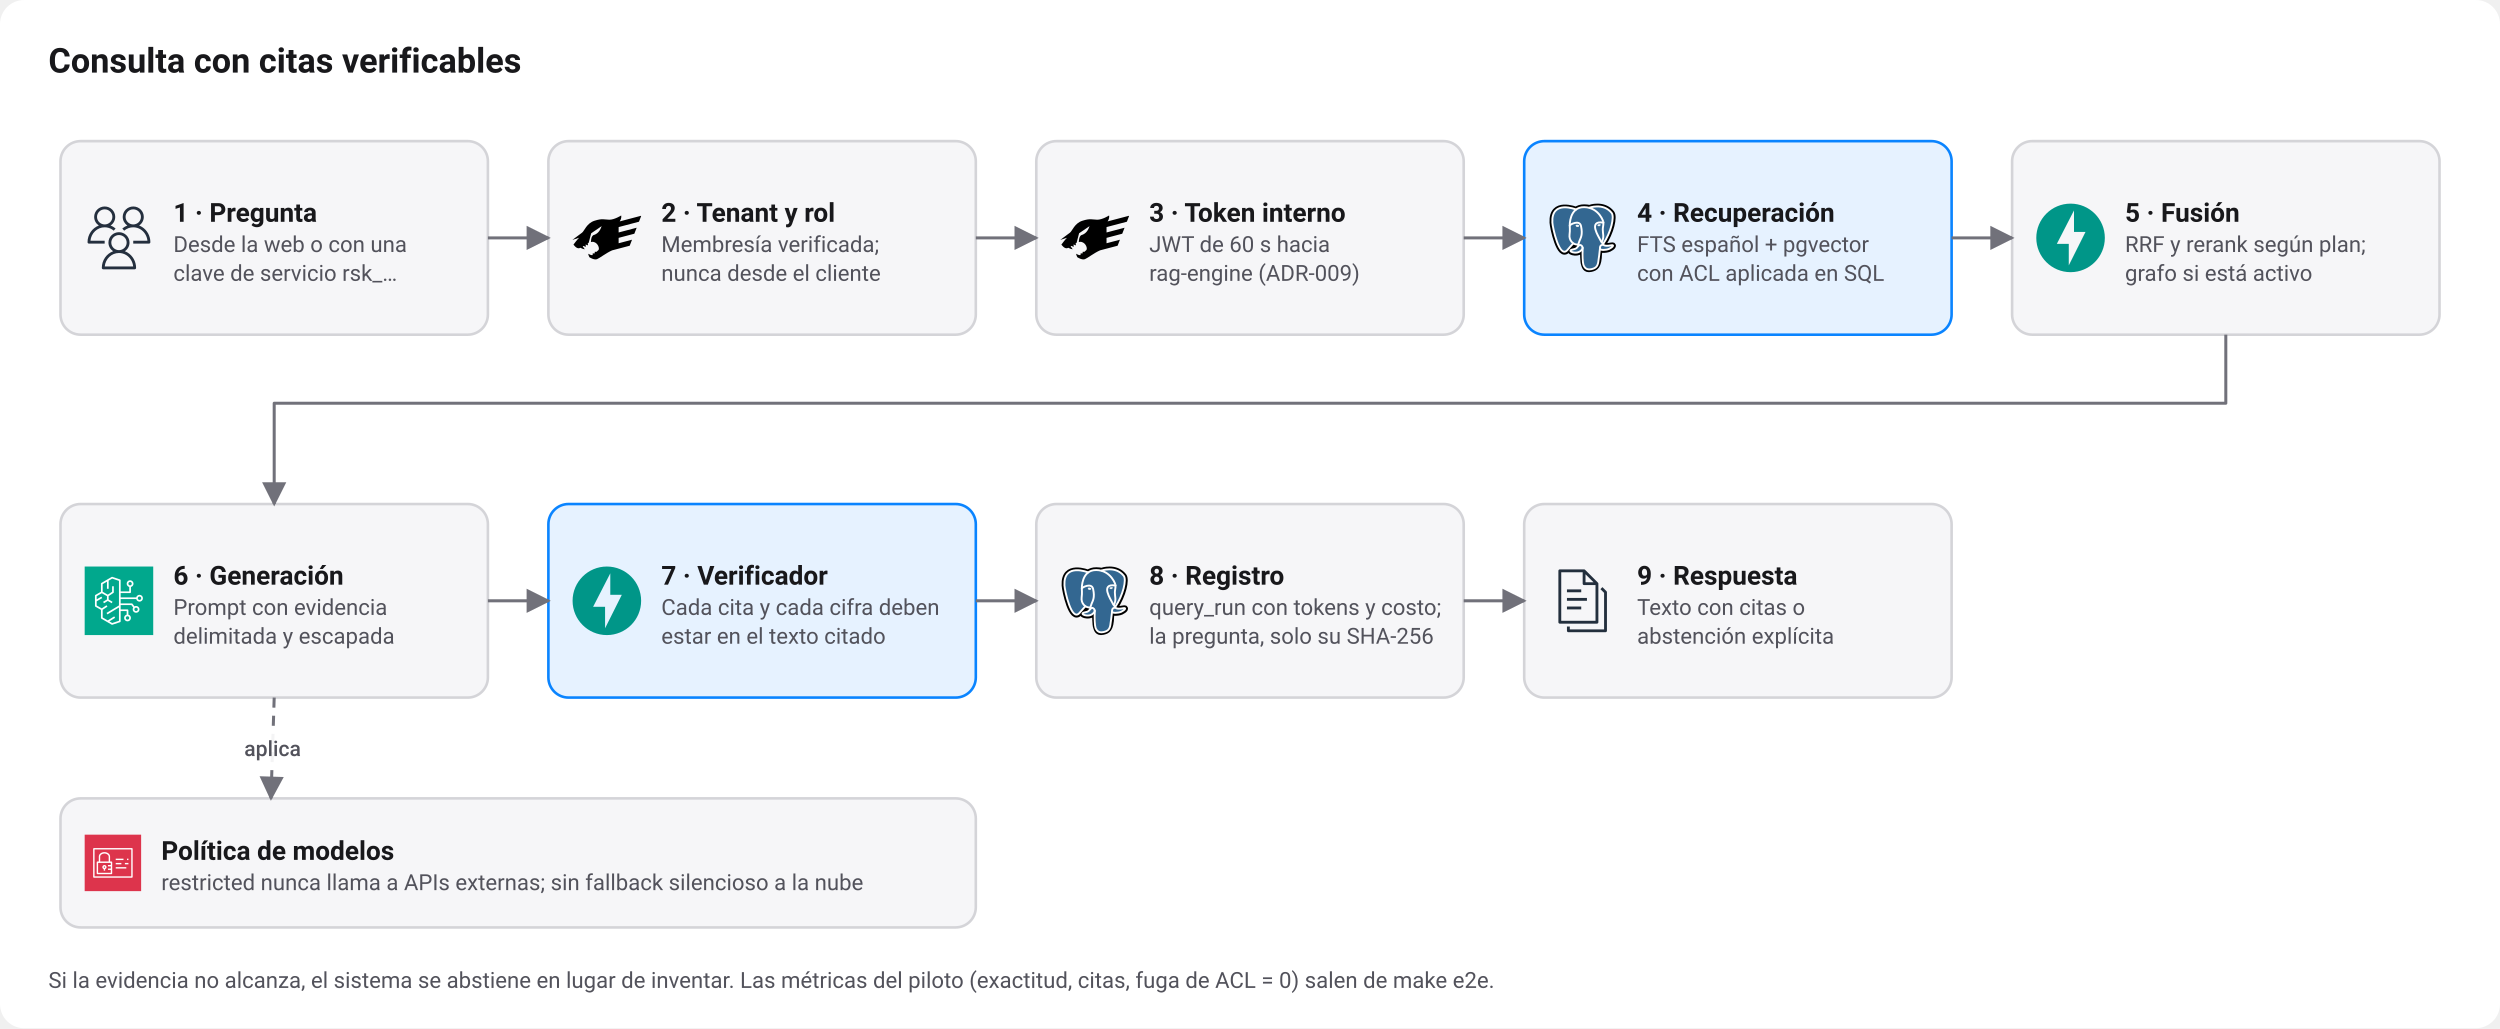
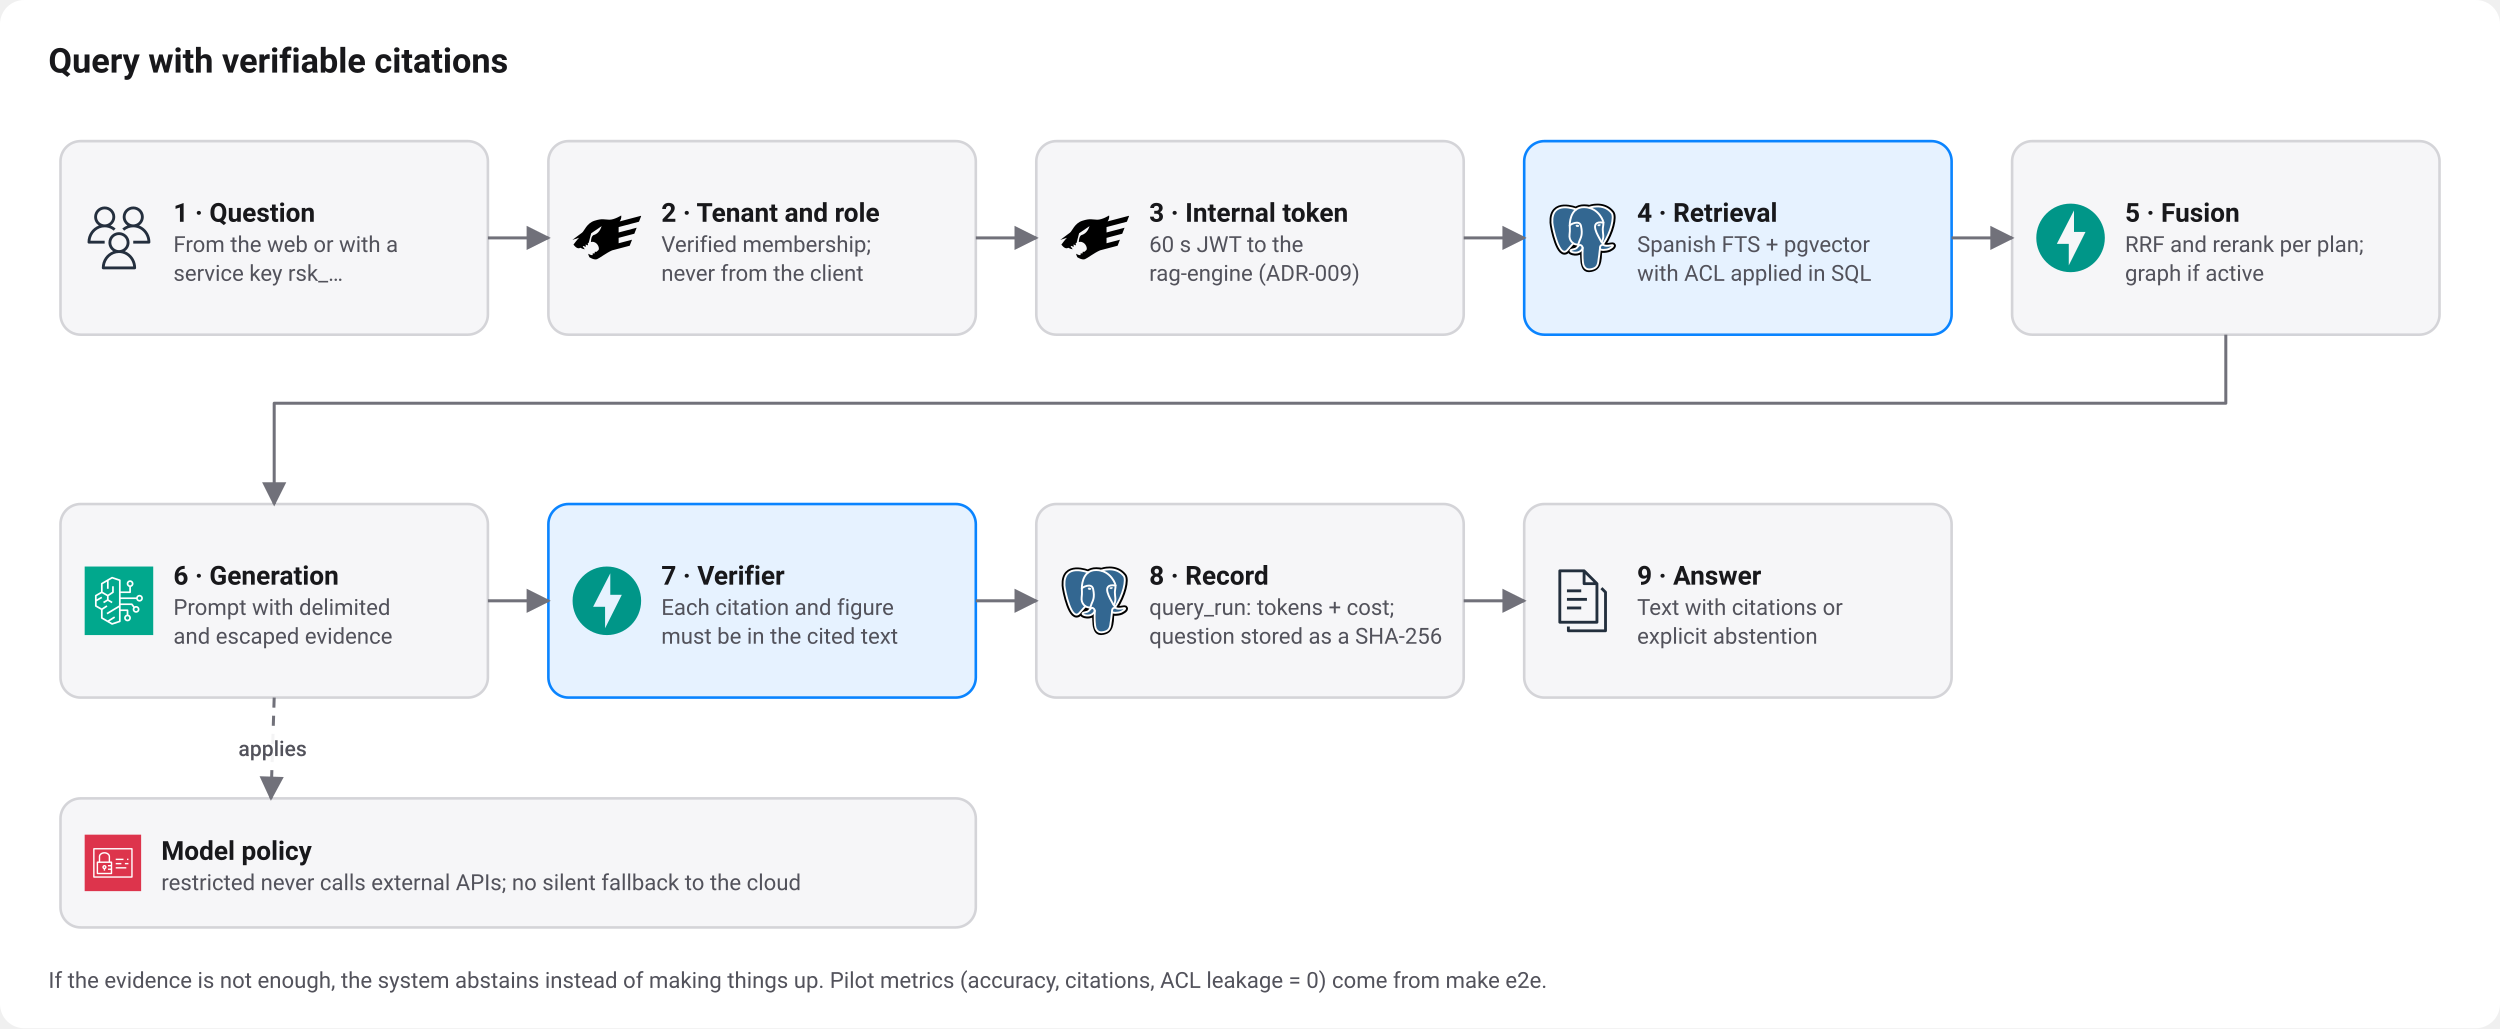
<svg xmlns="http://www.w3.org/2000/svg" viewBox="0 0 1240 510" width="1240" height="510" font-family="ui-sans-serif, system-ui, -apple-system, 'Segoe UI', Roboto, 'Helvetica Neue', Arial, sans-serif" role="img" aria-labelledby="t d">
  <defs>
    <marker id="arrow" viewBox="0 0 10 10" refX="9" refY="5" markerWidth="8" markerHeight="8" orient="auto">
      <path d="M0,0 L10,5 L0,10 z" fill="#71717a" />
    </marker>
    <marker id="arrow-s" viewBox="0 0 10 10" refX="1" refY="5" markerWidth="8" markerHeight="8" orient="auto-start-reverse">
      <path d="M0,0 L10,5 L0,10 z" fill="#71717a" />
    </marker>
  </defs>
  <rect width="1240" height="510" rx="12" fill="#ffffff" />
-   <text x="24.0" y="36.0" font-size="17" font-weight="700" fill="#18181b" text-anchor="start">Consulta con citas verificables</text>
+   <text x="24.0" y="36.0" font-size="17" font-weight="700" fill="#18181b" text-anchor="start">Query with verifiable citations</text>
  <rect x="30" y="70" width="212" height="96" rx="10" fill="#f6f6f8" stroke="#d4d4d8" stroke-width="1.3" />
  <svg x="42.0" y="101.0" width="34.0" height="34.0" viewBox="0 0 48 48" preserveAspectRatio="xMidYMid meet">
    <g stroke="none" stroke-width="1" fill="none" fill-rule="evenodd">
      <path d="M28.639,9.286 C28.639,6.371 31.052,4 34.019,4 C36.985,4 39.397,6.371 39.397,9.286 C39.397,12.201 36.985,14.572 34.019,14.572 C31.052,14.572 28.639,12.201 28.639,9.286 L28.639,9.286 Z M40.163,16.334 C39.516,15.932 38.833,15.6 38.128,15.333 C40.098,14.023 41.397,11.802 41.397,9.286 C41.397,5.269 38.087,2 34.019,2 C29.95,2 26.639,5.269 26.639,9.286 C26.639,11.796 27.932,14.014 29.895,15.325 C28.614,15.808 27.41,16.515 26.349,17.425 L27.652,18.943 C29.434,17.414 31.689,16.572 34,16.572 C35.802,16.572 37.569,17.077 39.109,18.033 C41.849,19.735 43.647,22.725 43.953,26 L34,26 L34,28 L45,28 C45.553,28 46,27.553 46,27 C46,22.657 43.764,18.57 40.163,16.334 L40.163,16.334 Z M8.639,9.286 C8.639,6.371 11.052,4 14.019,4 C16.985,4 19.397,6.371 19.397,9.286 C19.397,12.201 16.985,14.572 14.019,14.572 C11.052,14.572 8.639,12.201 8.639,9.286 L8.639,9.286 Z M14,26 L4.046,26 C4.53,20.717 8.81,16.572 14,16.572 C15.802,16.572 17.569,17.077 19.109,18.033 C19.541,18.302 19.958,18.608 20.349,18.943 L21.652,17.426 C21.184,17.024 20.684,16.657 20.163,16.334 C19.516,15.932 18.833,15.6 18.128,15.333 C20.098,14.023 21.397,11.802 21.397,9.286 C21.397,5.269 18.087,2 14.019,2 C9.95,2 6.639,5.269 6.639,9.286 C6.639,11.801 7.937,14.023 9.907,15.332 C5.302,17.071 2,21.638 2,27 C2,27.553 2.448,28 3,28 L14,28 L14,26 Z M14.046,44 C14.53,38.717 18.81,34.572 24,34.572 C25.802,34.572 27.569,35.077 29.109,36.033 C31.849,37.735 33.647,40.725 33.953,44 L14.046,44 Z M18.639,27.286 C18.639,24.371 21.052,22 24.019,22 C26.985,22 29.397,24.371 29.397,27.286 C29.397,30.201 26.985,32.572 24.019,32.572 C21.052,32.572 18.639,30.201 18.639,27.286 L18.639,27.286 Z M30.163,34.334 C29.516,33.932 28.833,33.6 28.128,33.333 C30.098,32.023 31.397,29.802 31.397,27.286 C31.397,23.269 28.087,20 24.019,20 C19.95,20 16.639,23.269 16.639,27.286 C16.639,29.801 17.937,32.023 19.907,33.332 C15.302,35.071 12,39.638 12,45 C12,45.553 12.448,46 13,46 L35,46 C35.553,46 36,45.553 36,45 C36,40.657 33.764,36.57 30.163,34.334 L30.163,34.334 Z" fill="#242F3E" />
    </g>
  </svg>
-   <text x="86.0" y="110.0" font-size="13" font-weight="600" fill="#18181b" text-anchor="start">1 · Pregunta</text>
-   <text x="86.0" y="125.0" font-size="11" font-weight="400" fill="#52525b" text-anchor="start">Desde la web o con una</text>
-   <text x="86.0" y="139.3" font-size="11" font-weight="400" fill="#52525b" text-anchor="start">clave de servicio rsk_…</text>
+   <text x="86.0" y="110.0" font-size="13" font-weight="600" fill="#18181b" text-anchor="start">1 · Question</text>
+   <text x="86.0" y="125.0" font-size="11" font-weight="400" fill="#52525b" text-anchor="start">From the web or with a</text>
+   <text x="86.0" y="139.3" font-size="11" font-weight="400" fill="#52525b" text-anchor="start">service key rsk_…</text>
  <rect x="272" y="70" width="212" height="96" rx="10" fill="#f6f6f8" stroke="#d4d4d8" stroke-width="1.3" />
  <svg x="284.0" y="101.0" width="34.0" height="34.0" viewBox="0 0 256 167.509" preserveAspectRatio="xMidYMid meet">
    <path d="M247.942 23.314 256 2.444l-.35-1.293-79.717 21.003C184.433 9.86 181.513 0 181.513 0s-25.457 16.257-44.709 15.832c-19.251-.426-25.457-5.564-54.977 3.853-29.52 9.41-37.86 38.295-46.419 44.5S0 90.603 0 90.603l.058.359 24.207-7.707S17.625 89.51 3.52 108.52l-.659-.609.025.134s11.336 17.324 22.463 14.121c1.118-.325 2.377-.859 3.753-1.56 4.48 2.495 10.327 4.947 16.783 5.622 0 0-4.37-5.08-8.016-10.86.984-.634 1.994-1.293 3.02-1.96l-.476.334 9.217 3.386-1.017-8.666c.033-.017.058-.042.091-.059l9.059 3.328-1.126-7.882a76.868 76.868 0 0 1 3.436-1.693l9.443-35.717 39.045-26.634-3.103 7.808c-7.916 19.468-22.78 24.064-22.78 24.064l-6.206 2.352c-4.612 5.455-6.556 6.798-8.14 25.107 3.72-.934 7.273-1.16 10.492-.292 16.683 4.496 22.463 24.599 17.967 30.162-1.126 1.393-3.803 3.77-7.181 6.565h-6.773l-.092 5.488c-.234.184-.467.359-.693.542h-6.89l-.083 5.355c-.609.468-1.218.918-1.801 1.36-6.473.133-14.673-5.514-14.673-5.514 0 5.139 4.28 13.046 4.28 13.046s.283-.133.758-.367c-.417.309-.65.476-.65.476s17.324 11.552 28.235 7.273c9.7-3.804 34.816-23.606 56.495-32.981l65.603-17.283 8.65-22.413-49.997 13.17V83.597l58.664-15.457 8.65-22.413-67.297 17.734V43.324z" />
  </svg>
-   <text x="328.0" y="110.0" font-size="13" font-weight="600" fill="#18181b" text-anchor="start">2 · Tenant y rol</text>
-   <text x="328.0" y="125.0" font-size="11" font-weight="400" fill="#52525b" text-anchor="start">Membresía verificada;</text>
-   <text x="328.0" y="139.3" font-size="11" font-weight="400" fill="#52525b" text-anchor="start">nunca desde el cliente</text>
+   <text x="328.0" y="110.0" font-size="13" font-weight="600" fill="#18181b" text-anchor="start">2 · Tenant and role</text>
+   <text x="328.0" y="125.0" font-size="11" font-weight="400" fill="#52525b" text-anchor="start">Verified membership;</text>
+   <text x="328.0" y="139.3" font-size="11" font-weight="400" fill="#52525b" text-anchor="start">never from the client</text>
  <rect x="514" y="70" width="212" height="96" rx="10" fill="#f6f6f8" stroke="#d4d4d8" stroke-width="1.3" />
  <svg x="526.0" y="101.0" width="34.0" height="34.0" viewBox="0 0 256 167.509" preserveAspectRatio="xMidYMid meet">
    <path d="M247.942 23.314 256 2.444l-.35-1.293-79.717 21.003C184.433 9.86 181.513 0 181.513 0s-25.457 16.257-44.709 15.832c-19.251-.426-25.457-5.564-54.977 3.853-29.52 9.41-37.86 38.295-46.419 44.5S0 90.603 0 90.603l.058.359 24.207-7.707S17.625 89.51 3.52 108.52l-.659-.609.025.134s11.336 17.324 22.463 14.121c1.118-.325 2.377-.859 3.753-1.56 4.48 2.495 10.327 4.947 16.783 5.622 0 0-4.37-5.08-8.016-10.86.984-.634 1.994-1.293 3.02-1.96l-.476.334 9.217 3.386-1.017-8.666c.033-.017.058-.042.091-.059l9.059 3.328-1.126-7.882a76.868 76.868 0 0 1 3.436-1.693l9.443-35.717 39.045-26.634-3.103 7.808c-7.916 19.468-22.78 24.064-22.78 24.064l-6.206 2.352c-4.612 5.455-6.556 6.798-8.14 25.107 3.72-.934 7.273-1.16 10.492-.292 16.683 4.496 22.463 24.599 17.967 30.162-1.126 1.393-3.803 3.77-7.181 6.565h-6.773l-.092 5.488c-.234.184-.467.359-.693.542h-6.89l-.083 5.355c-.609.468-1.218.918-1.801 1.36-6.473.133-14.673-5.514-14.673-5.514 0 5.139 4.28 13.046 4.28 13.046s.283-.133.758-.367c-.417.309-.65.476-.65.476s17.324 11.552 28.235 7.273c9.7-3.804 34.816-23.606 56.495-32.981l65.603-17.283 8.65-22.413-49.997 13.17V83.597l58.664-15.457 8.65-22.413-67.297 17.734V43.324z" />
  </svg>
-   <text x="570.0" y="110.0" font-size="13" font-weight="600" fill="#18181b" text-anchor="start">3 · Token interno</text>
-   <text x="570.0" y="125.0" font-size="11" font-weight="400" fill="#52525b" text-anchor="start">JWT de 60 s hacia</text>
+   <text x="570.0" y="110.0" font-size="13" font-weight="600" fill="#18181b" text-anchor="start">3 · Internal token</text>
+   <text x="570.0" y="125.0" font-size="11" font-weight="400" fill="#52525b" text-anchor="start">60 s JWT to the</text>
  <text x="570.0" y="139.3" font-size="11" font-weight="400" fill="#52525b" text-anchor="start">rag-engine (ADR-009)</text>
  <rect x="756" y="70" width="212" height="96" rx="10" fill="#e6f2ff" stroke="#0a84ff" stroke-width="1.3" />
  <svg x="768.0" y="101.0" width="34.0" height="34.0" viewBox="0 0 432.071 445.383" preserveAspectRatio="xMidYMid meet">
    <g style="fill-rule:nonzero;clip-rule:nonzero;fill:none;stroke:#fff;stroke-width:12.465;stroke-linecap:round;stroke-linejoin:round;stroke-miterlimit:4">
      <path d="M323.205 324.227c2.833-23.601 1.984-27.062 19.563-23.239l4.463.392c13.517.615 31.199-2.174 41.587-7 22.362-10.376 35.622-27.7 13.572-23.148-50.297 10.376-53.755-6.655-53.755-6.655 53.111-78.803 75.313-178.836 56.149-203.322-52.27-66.789-142.748-35.206-144.262-34.386l-.482.089c-9.938-2.062-21.06-3.294-33.554-3.496-22.761-.374-40.032 5.967-53.133 15.904 0 0-161.408-66.498-153.899 83.628 1.597 31.936 45.777 241.655 98.47 178.31 19.259-23.163 37.871-42.748 37.871-42.748 9.242 6.14 20.307 9.272 31.912 8.147l.897-.765c-.281 2.876-.157 5.689.359 9.019-13.572 15.167-9.584 17.83-36.723 23.416-27.457 5.659-11.326 15.734-.797 18.367 12.768 3.193 42.305 7.716 62.268-20.224l-.795 3.188c5.325 4.26 4.965 30.619 5.72 49.452.756 18.834 2.017 36.409 5.856 46.771 3.839 10.36 8.369 37.05 44.036 29.406 29.809-6.388 52.6-15.582 54.677-101.107" style="fill:#000;stroke:#000;stroke-width:37.395;stroke-linecap:butt;stroke-linejoin:miter" />
      <path stroke="none" d="M402.395 271.23c-50.302 10.376-53.76-6.655-53.76-6.655 53.111-78.808 75.313-178.843 56.153-203.326-52.27-66.785-142.752-35.2-144.262-34.38l-.486.087c-9.938-2.063-21.06-3.292-33.56-3.496-22.761-.373-40.026 5.967-53.127 15.902 0 0-161.411-66.495-153.904 83.63 1.597 31.938 45.776 241.657 98.471 178.312 19.26-23.163 37.869-42.748 37.869-42.748 9.243 6.14 20.308 9.272 31.908 8.147l.901-.765c-.28 2.876-.152 5.689.361 9.019-13.575 15.167-9.586 17.83-36.723 23.416-27.459 5.659-11.328 15.734-.796 18.367 12.768 3.193 42.307 7.716 62.266-20.224l-.796 3.188c5.319 4.26 9.054 27.711 8.428 48.969-.626 21.259-1.044 35.854 3.147 47.254 4.191 11.4 8.368 37.05 44.042 29.406 29.809-6.388 45.256-22.942 47.405-50.555 1.525-19.631 4.976-16.729 5.194-34.28l2.768-8.309c3.192-26.611.507-35.196 18.872-31.203l4.463.392c13.517.615 31.208-2.174 41.591-7 22.358-10.376 35.618-27.7 13.573-23.148z" style="fill:#336791;stroke:none" />
      <path d="M215.866 286.484c-1.385 49.516.348 99.377 5.193 111.495 4.848 12.118 15.223 35.688 50.9 28.045 29.806-6.39 40.651-18.756 45.357-46.051 3.466-20.082 10.148-75.854 11.005-87.281M173.104 38.256S11.583-27.76 19.092 122.365c1.597 31.938 45.779 241.664 98.473 178.316 19.256-23.166 36.671-41.335 36.671-41.335M260.349 26.207c-5.591 1.753 89.848-34.889 144.087 34.417 19.159 24.484-3.043 124.519-56.153 203.329" />
      <path d="M348.282 263.953s3.461 17.036 53.764 6.653c22.04-4.552 8.776 12.774-13.577 23.155-18.345 8.514-59.474 10.696-60.146-1.069-1.729-30.355 21.647-21.133 19.96-28.739-1.525-6.85-11.979-13.573-18.894-30.338-6.037-14.633-82.796-126.849 21.287-110.183 3.813-.789-27.146-99.002-124.553-100.599-97.385-1.597-94.19 119.762-94.19 119.762" style="stroke-linejoin:bevel" />
      <path d="M188.604 274.334c-13.577 15.166-9.584 17.829-36.723 23.417-27.459 5.66-11.326 15.733-.797 18.365 12.768 3.195 42.307 7.718 62.266-20.229 6.078-8.509-.036-22.086-8.385-25.547-4.034-1.671-9.428-3.765-16.361 3.994z" />
      <path d="M187.715 274.069c-1.368-8.917 2.93-19.528 7.536-31.942 6.922-18.626 22.893-37.255 10.117-96.339-9.523-44.029-73.396-9.163-73.436-3.193-.039 5.968 2.889 30.26-1.067 58.548-5.162 36.913 23.488 68.132 56.479 64.938" />
      <path d="M172.517 141.7c-.288 2.039 3.733 7.48 8.976 8.207 5.234.73 9.714-3.522 9.998-5.559.284-2.039-3.732-4.285-8.977-5.015-5.237-.731-9.719.333-9.996 2.367z" style="fill:#fff;stroke-width:4.155;stroke-linecap:butt;stroke-linejoin:miter" />
      <path d="M331.941 137.543c.284 2.039-3.732 7.48-8.976 8.207-5.238.73-9.718-3.522-10.005-5.559-.277-2.039 3.74-4.285 8.979-5.015 5.239-.73 9.718.333 10.002 2.368z" style="fill:#fff;stroke-width:2.078;stroke-linecap:butt;stroke-linejoin:miter" />
      <path d="M350.676 123.432c.863 15.994-3.445 26.888-3.988 43.914-.804 24.748 11.799 53.074-7.191 81.435" />
    </g>
  </svg>
-   <text x="812.0" y="110.0" font-size="13" font-weight="600" fill="#18181b" text-anchor="start">4 · Recuperación</text>
-   <text x="812.0" y="125.0" font-size="11" font-weight="400" fill="#52525b" text-anchor="start">FTS español + pgvector</text>
-   <text x="812.0" y="139.3" font-size="11" font-weight="400" fill="#52525b" text-anchor="start">con ACL aplicada en SQL</text>
+   <text x="812.0" y="110.0" font-size="13" font-weight="600" fill="#18181b" text-anchor="start">4 · Retrieval</text>
+   <text x="812.0" y="125.0" font-size="11" font-weight="400" fill="#52525b" text-anchor="start">Spanish FTS + pgvector</text>
+   <text x="812.0" y="139.3" font-size="11" font-weight="400" fill="#52525b" text-anchor="start">with ACL applied in SQL</text>
  <rect x="998" y="70" width="212" height="96" rx="10" fill="#f6f6f8" stroke="#d4d4d8" stroke-width="1.3" />
  <svg x="1010.0" y="101.0" width="34.0" height="34.0" viewBox="0 0 256 256" preserveAspectRatio="xMidYMid meet">
    <path d="M128 0C57.33 0 0 57.33 0 128s57.33 128 128 128 128-57.33 128-128S198.67 0 128 0Zm-6.67 230.605v-80.288H76.699l64.128-124.922v80.288h42.966L121.33 230.605Z" fill="#009688" />
  </svg>
-   <text x="1054.0" y="110.0" font-size="13" font-weight="600" fill="#18181b" text-anchor="start">5 · Fusión</text>
-   <text x="1054.0" y="125.0" font-size="11" font-weight="400" fill="#52525b" text-anchor="start">RRF y rerank según plan;</text>
-   <text x="1054.0" y="139.3" font-size="11" font-weight="400" fill="#52525b" text-anchor="start">grafo si está activo</text>
+   <text x="1054.0" y="110.0" font-size="13" font-weight="600" fill="#18181b" text-anchor="start">5 · Fusion</text>
+   <text x="1054.0" y="125.0" font-size="11" font-weight="400" fill="#52525b" text-anchor="start">RRF and rerank per plan;</text>
+   <text x="1054.0" y="139.3" font-size="11" font-weight="400" fill="#52525b" text-anchor="start">graph if active</text>
  <rect x="30" y="250" width="212" height="96" rx="10" fill="#f6f6f8" stroke="#d4d4d8" stroke-width="1.3" />
  <svg x="42.0" y="281.0" width="34.0" height="34.0" viewBox="0 0 80 80" preserveAspectRatio="xMidYMid meet">
    <g stroke="none" stroke-width="1" fill="none" fill-rule="evenodd">
      <g fill="#01A88D">
        <rect x="0" y="0" width="80" height="80" />
      </g>
      <g transform="translate(12, 12)" fill="#FFFFFF">
        <path d="M52,27 C50.897,27 50,26.103 50,25 C50,23.897 50.897,23 52,23 C53.103,23 54,23.897 54,25 C54,26.103 53.103,27 52,27 L52,27 Z M20.113,53.908 L16.865,52.014 L23.53,47.848 L22.47,46.152 L14.913,50.875 L9,47.426 L9,38.535 L14.555,34.832 L13.445,33.168 L7.959,36.825 L2,33.42 L2,28.58 L8.496,24.868 L7.504,23.132 L2,26.277 L2,22.58 L8,19.152 L14,22.58 L14,26.434 L9.485,29.143 L10.515,30.857 L15,28.166 L19.485,30.857 L20.515,29.143 L16,26.434 L16,22.535 L21.555,18.832 C21.833,18.646 22,18.334 22,18 L22,11 L20,11 L20,17.465 L14.959,20.825 L9,17.42 L9,8.574 L14,5.658 L14,14 L16,14 L16,4.491 L20.113,2.092 L28,4.721 L28,33.434 L13.485,42.143 L14.515,43.857 L28,35.766 L28,51.279 L20.113,53.908 Z M50,38 C50,39.103 49.103,40 48,40 C46.897,40 46,39.103 46,38 C46,36.897 46.897,36 48,36 C49.103,36 50,36.897 50,38 L50,38 Z M40,48 C40,49.103 39.103,50 38,50 C36.897,50 36,49.103 36,48 C36,46.897 36.897,46 38,46 C39.103,46 40,46.897 40,48 L40,48 Z M39,8 C39,6.897 39.897,6 41,6 C42.103,6 43,6.897 43,8 C43,9.103 42.103,10 41,10 C39.897,10 39,9.103 39,8 L39,8 Z M52,21 C50.141,21 48.589,22.28 48.142,24 L30,24 L30,19 L41,19 C41.553,19 42,18.552 42,18 L42,11.858 C43.72,11.411 45,9.858 45,8 C45,5.794 43.206,4 41,4 C38.794,4 37,5.794 37,8 C37,9.858 38.28,11.411 40,11.858 L40,17 L30,17 L30,4 C30,3.569 29.725,3.188 29.316,3.051 L20.316,0.051 C20.042,-0.039 19.744,-0.009 19.496,0.136 L7.496,7.136 C7.188,7.315 7,7.645 7,8 L7,17.42 L0.504,21.132 C0.192,21.31 0,21.641 0,22 L0,34 C0,34.359 0.192,34.69 0.504,34.868 L7,38.58 L7,48 C7,48.355 7.188,48.685 7.496,48.864 L19.496,55.864 C19.65,55.954 19.825,56 20,56 C20.106,56 20.213,55.983 20.316,55.949 L29.316,52.949 C29.725,52.812 30,52.431 30,52 L30,40 L37,40 L37,44.142 C35.28,44.589 34,46.142 34,48 C34,50.206 35.794,52 38,52 C40.206,52 42,50.206 42,48 C42,46.142 40.72,44.589 39,44.142 L39,39 C39,38.448 38.553,38 38,38 L30,38 L30,33 L42.5,33 L44.638,35.85 C44.239,36.472 44,37.207 44,38 C44,40.206 45.794,42 48,42 C50.206,42 52,40.206 52,38 C52,35.794 50.206,34 48,34 C47.316,34 46.682,34.188 46.119,34.492 L43.8,31.4 C43.611,31.148 43.314,31 43,31 L30,31 L30,26 L48.142,26 C48.589,27.72 50.141,29 52,29 C54.206,29 56,27.206 56,25 C56,22.794 54.206,21 52,21 L52,21 Z" />
      </g>
    </g>
  </svg>
-   <text x="86.0" y="290.0" font-size="13" font-weight="600" fill="#18181b" text-anchor="start">6 · Generación</text>
-   <text x="86.0" y="305.0" font-size="11" font-weight="400" fill="#52525b" text-anchor="start">Prompt con evidencia</text>
-   <text x="86.0" y="319.3" font-size="11" font-weight="400" fill="#52525b" text-anchor="start">delimitada y escapada</text>
+   <text x="86.0" y="290.0" font-size="13" font-weight="600" fill="#18181b" text-anchor="start">6 · Generation</text>
+   <text x="86.0" y="305.0" font-size="11" font-weight="400" fill="#52525b" text-anchor="start">Prompt with delimited</text>
+   <text x="86.0" y="319.3" font-size="11" font-weight="400" fill="#52525b" text-anchor="start">and escaped evidence</text>
  <rect x="272" y="250" width="212" height="96" rx="10" fill="#e6f2ff" stroke="#0a84ff" stroke-width="1.3" />
  <svg x="284.0" y="281.0" width="34.0" height="34.0" viewBox="0 0 256 256" preserveAspectRatio="xMidYMid meet">
    <path d="M128 0C57.33 0 0 57.33 0 128s57.33 128 128 128 128-57.33 128-128S198.67 0 128 0Zm-6.67 230.605v-80.288H76.699l64.128-124.922v80.288h42.966L121.33 230.605Z" fill="#009688" />
  </svg>
-   <text x="328.0" y="290.0" font-size="13" font-weight="600" fill="#18181b" text-anchor="start">7 · Verificador</text>
-   <text x="328.0" y="305.0" font-size="11" font-weight="400" fill="#52525b" text-anchor="start">Cada cita y cada cifra deben</text>
-   <text x="328.0" y="319.3" font-size="11" font-weight="400" fill="#52525b" text-anchor="start">estar en el texto citado</text>
+   <text x="328.0" y="290.0" font-size="13" font-weight="600" fill="#18181b" text-anchor="start">7 · Verifier</text>
+   <text x="328.0" y="305.0" font-size="11" font-weight="400" fill="#52525b" text-anchor="start">Each citation and figure</text>
+   <text x="328.0" y="319.3" font-size="11" font-weight="400" fill="#52525b" text-anchor="start">must be in the cited text</text>
  <rect x="514" y="250" width="212" height="96" rx="10" fill="#f6f6f8" stroke="#d4d4d8" stroke-width="1.3" />
  <svg x="526.0" y="281.0" width="34.0" height="34.0" viewBox="0 0 432.071 445.383" preserveAspectRatio="xMidYMid meet">
    <g style="fill-rule:nonzero;clip-rule:nonzero;fill:none;stroke:#fff;stroke-width:12.465;stroke-linecap:round;stroke-linejoin:round;stroke-miterlimit:4">
      <path d="M323.205 324.227c2.833-23.601 1.984-27.062 19.563-23.239l4.463.392c13.517.615 31.199-2.174 41.587-7 22.362-10.376 35.622-27.7 13.572-23.148-50.297 10.376-53.755-6.655-53.755-6.655 53.111-78.803 75.313-178.836 56.149-203.322-52.27-66.789-142.748-35.206-144.262-34.386l-.482.089c-9.938-2.062-21.06-3.294-33.554-3.496-22.761-.374-40.032 5.967-53.133 15.904 0 0-161.408-66.498-153.899 83.628 1.597 31.936 45.777 241.655 98.47 178.31 19.259-23.163 37.871-42.748 37.871-42.748 9.242 6.14 20.307 9.272 31.912 8.147l.897-.765c-.281 2.876-.157 5.689.359 9.019-13.572 15.167-9.584 17.83-36.723 23.416-27.457 5.659-11.326 15.734-.797 18.367 12.768 3.193 42.305 7.716 62.268-20.224l-.795 3.188c5.325 4.26 4.965 30.619 5.72 49.452.756 18.834 2.017 36.409 5.856 46.771 3.839 10.36 8.369 37.05 44.036 29.406 29.809-6.388 52.6-15.582 54.677-101.107" style="fill:#000;stroke:#000;stroke-width:37.395;stroke-linecap:butt;stroke-linejoin:miter" />
      <path stroke="none" d="M402.395 271.23c-50.302 10.376-53.76-6.655-53.76-6.655 53.111-78.808 75.313-178.843 56.153-203.326-52.27-66.785-142.752-35.2-144.262-34.38l-.486.087c-9.938-2.063-21.06-3.292-33.56-3.496-22.761-.373-40.026 5.967-53.127 15.902 0 0-161.411-66.495-153.904 83.63 1.597 31.938 45.776 241.657 98.471 178.312 19.26-23.163 37.869-42.748 37.869-42.748 9.243 6.14 20.308 9.272 31.908 8.147l.901-.765c-.28 2.876-.152 5.689.361 9.019-13.575 15.167-9.586 17.83-36.723 23.416-27.459 5.659-11.328 15.734-.796 18.367 12.768 3.193 42.307 7.716 62.266-20.224l-.796 3.188c5.319 4.26 9.054 27.711 8.428 48.969-.626 21.259-1.044 35.854 3.147 47.254 4.191 11.4 8.368 37.05 44.042 29.406 29.809-6.388 45.256-22.942 47.405-50.555 1.525-19.631 4.976-16.729 5.194-34.28l2.768-8.309c3.192-26.611.507-35.196 18.872-31.203l4.463.392c13.517.615 31.208-2.174 41.591-7 22.358-10.376 35.618-27.7 13.573-23.148z" style="fill:#336791;stroke:none" />
      <path d="M215.866 286.484c-1.385 49.516.348 99.377 5.193 111.495 4.848 12.118 15.223 35.688 50.9 28.045 29.806-6.39 40.651-18.756 45.357-46.051 3.466-20.082 10.148-75.854 11.005-87.281M173.104 38.256S11.583-27.76 19.092 122.365c1.597 31.938 45.779 241.664 98.473 178.316 19.256-23.166 36.671-41.335 36.671-41.335M260.349 26.207c-5.591 1.753 89.848-34.889 144.087 34.417 19.159 24.484-3.043 124.519-56.153 203.329" />
      <path d="M348.282 263.953s3.461 17.036 53.764 6.653c22.04-4.552 8.776 12.774-13.577 23.155-18.345 8.514-59.474 10.696-60.146-1.069-1.729-30.355 21.647-21.133 19.96-28.739-1.525-6.85-11.979-13.573-18.894-30.338-6.037-14.633-82.796-126.849 21.287-110.183 3.813-.789-27.146-99.002-124.553-100.599-97.385-1.597-94.19 119.762-94.19 119.762" style="stroke-linejoin:bevel" />
      <path d="M188.604 274.334c-13.577 15.166-9.584 17.829-36.723 23.417-27.459 5.66-11.326 15.733-.797 18.365 12.768 3.195 42.307 7.718 62.266-20.229 6.078-8.509-.036-22.086-8.385-25.547-4.034-1.671-9.428-3.765-16.361 3.994z" />
      <path d="M187.715 274.069c-1.368-8.917 2.93-19.528 7.536-31.942 6.922-18.626 22.893-37.255 10.117-96.339-9.523-44.029-73.396-9.163-73.436-3.193-.039 5.968 2.889 30.26-1.067 58.548-5.162 36.913 23.488 68.132 56.479 64.938" />
      <path d="M172.517 141.7c-.288 2.039 3.733 7.48 8.976 8.207 5.234.73 9.714-3.522 9.998-5.559.284-2.039-3.732-4.285-8.977-5.015-5.237-.731-9.719.333-9.996 2.367z" style="fill:#fff;stroke-width:4.155;stroke-linecap:butt;stroke-linejoin:miter" />
      <path d="M331.941 137.543c.284 2.039-3.732 7.48-8.976 8.207-5.238.73-9.718-3.522-10.005-5.559-.277-2.039 3.74-4.285 8.979-5.015 5.239-.73 9.718.333 10.002 2.368z" style="fill:#fff;stroke-width:2.078;stroke-linecap:butt;stroke-linejoin:miter" />
      <path d="M350.676 123.432c.863 15.994-3.445 26.888-3.988 43.914-.804 24.748 11.799 53.074-7.191 81.435" />
    </g>
  </svg>
-   <text x="570.0" y="290.0" font-size="13" font-weight="600" fill="#18181b" text-anchor="start">8 · Registro</text>
-   <text x="570.0" y="305.0" font-size="11" font-weight="400" fill="#52525b" text-anchor="start">query_run con tokens y costo;</text>
-   <text x="570.0" y="319.3" font-size="11" font-weight="400" fill="#52525b" text-anchor="start">la pregunta, solo su SHA-256</text>
+   <text x="570.0" y="290.0" font-size="13" font-weight="600" fill="#18181b" text-anchor="start">8 · Record</text>
+   <text x="570.0" y="305.0" font-size="11" font-weight="400" fill="#52525b" text-anchor="start">query_run: tokens + cost;</text>
+   <text x="570.0" y="319.3" font-size="11" font-weight="400" fill="#52525b" text-anchor="start">question stored as a SHA-256</text>
  <rect x="756" y="250" width="212" height="96" rx="10" fill="#f6f6f8" stroke="#d4d4d8" stroke-width="1.3" />
  <svg x="768.0" y="281.0" width="34.0" height="34.0" viewBox="0 0 48 48" preserveAspectRatio="xMidYMid meet">
    <g stroke="none" stroke-width="1" fill="none" fill-rule="evenodd">
      <path d="M40.708,17.292 L37.834,14.418 L36.42,15.832 L39.001,18.413 L39.001,44 L15.001,44 L15.001,42 L13.001,42 L13.001,45 C13.001,45.552 13.448,46 14.001,46 L40.001,46 C40.554,46 41.001,45.552 41.001,45 L41.001,17.999 C41.001,17.734 40.895,17.479 40.708,17.292 L40.708,17.292 Z M33,38 L33,12.999 L25.001,12.999 C24.448,12.999 24.001,12.551 24.001,11.999 L24.001,4 L9,4 L9,38 L33,38 Z M26.001,10.999 L31.586,10.999 L26.001,5.414 L26.001,10.999 Z M34,40 L8,40 C7.447,40 7,39.552 7,39 L7,3 C7,2.448 7.447,2 8,2 L25.001,2 C25.267,2 25.52,2.105 25.708,2.293 L34.707,11.292 C34.895,11.48 35,11.734 35,11.999 L35,39 C35,39.552 34.553,40 34,40 L34,40 Z M13.001,18 L23,18 L23,16 L13.001,16 L13.001,18 Z M13.001,30 L23,30 L23,28 L13.001,28 L13.001,30 Z M13.001,23.999 L27,23.999 L27,21.999 L13.001,21.999 L13.001,23.999 Z" fill="#232F3D" />
    </g>
  </svg>
-   <text x="812.0" y="290.0" font-size="13" font-weight="600" fill="#18181b" text-anchor="start">9 · Respuesta</text>
-   <text x="812.0" y="305.0" font-size="11" font-weight="400" fill="#52525b" text-anchor="start">Texto con citas o</text>
-   <text x="812.0" y="319.3" font-size="11" font-weight="400" fill="#52525b" text-anchor="start">abstención explícita</text>
+   <text x="812.0" y="290.0" font-size="13" font-weight="600" fill="#18181b" text-anchor="start">9 · Answer</text>
+   <text x="812.0" y="305.0" font-size="11" font-weight="400" fill="#52525b" text-anchor="start">Text with citations or</text>
+   <text x="812.0" y="319.3" font-size="11" font-weight="400" fill="#52525b" text-anchor="start">explicit abstention</text>
  <polyline points="242.0,118.0 272.0,118.0" fill="none" stroke="#71717a" stroke-width="1.5" stroke-linejoin="round" marker-end="url(#arrow)" />
  <polyline points="484.0,118.0 514.0,118.0" fill="none" stroke="#71717a" stroke-width="1.5" stroke-linejoin="round" marker-end="url(#arrow)" />
  <polyline points="726.0,118.0 756.0,118.0" fill="none" stroke="#71717a" stroke-width="1.5" stroke-linejoin="round" marker-end="url(#arrow)" />
  <polyline points="968.0,118.0 998.0,118.0" fill="none" stroke="#71717a" stroke-width="1.5" stroke-linejoin="round" marker-end="url(#arrow)" />
  <polyline points="242.0,298.0 272.0,298.0" fill="none" stroke="#71717a" stroke-width="1.5" stroke-linejoin="round" marker-end="url(#arrow)" />
  <polyline points="484.0,298.0 514.0,298.0" fill="none" stroke="#71717a" stroke-width="1.5" stroke-linejoin="round" marker-end="url(#arrow)" />
  <polyline points="726.0,298.0 756.0,298.0" fill="none" stroke="#71717a" stroke-width="1.5" stroke-linejoin="round" marker-end="url(#arrow)" />
  <polyline points="1104.0,166.0 1104.0,200.0 136.0,200.0 136.0,250.0" fill="none" stroke="#71717a" stroke-width="1.5" stroke-linejoin="round" marker-end="url(#arrow)" />
  <rect x="30" y="396" width="454" height="64" rx="10" fill="#f6f6f8" stroke="#d4d4d8" stroke-width="1.3" />
  <svg x="42.0" y="414.0" width="28.0" height="28.0" viewBox="0 0 80 80" preserveAspectRatio="xMidYMid meet">
    <g stroke="none" stroke-width="1" fill="none" fill-rule="evenodd">
      <g fill="#DD344C">
        <rect x="0" y="0" width="80" height="80" />
      </g>
      <path d="M14,59 L66,59 L66,21 L14,21 L14,59 Z M68,20 L68,60 C68,60.552 67.553,61 67,61 L13,61 C12.447,61 12,60.552 12,60 L12,20 C12,19.448 12.447,19 13,19 L67,19 C67.553,19 68,19.448 68,20 L68,20 Z M44,48 L59,48 L59,46 L44,46 L44,48 Z M57,42 L62,42 L62,40 L57,40 L57,42 Z M44,42 L52,42 L52,40 L44,40 L44,42 Z M29,46 C29,45.449 28.552,45 28,45 C27.448,45 27,45.449 27,46 C27,46.551 27.448,47 28,47 C28.552,47 29,46.551 29,46 L29,46 Z M31,46 C31,47.302 30.161,48.401 29,48.816 L29,51 L27,51 L27,48.815 C25.839,48.401 25,47.302 25,46 C25,44.346 26.346,43 28,43 C29.654,43 31,44.346 31,46 L31,46 Z M19,53.993 L36.994,54 L36.996,50 L33,50 L33,48 L36.996,48 L36.998,45 L33,45 L33,43 L36.999,43 L37,40.007 L19.006,40 L19,53.993 Z M22,38.001 L34,38.006 L34,31 C34.001,28.697 31.197,26.677 28,26.675 L27.996,26.675 C24.804,26.675 22.004,28.696 22.002,31 L22,38.001 Z M17,54.992 L17.006,39 C17.006,38.734 17.111,38.48 17.299,38.292 C17.486,38.105 17.741,38 18.006,38 L20,38.001 L20.002,31 C20.004,27.512 23.59,24.675 27.996,24.675 L28,24.675 C32.412,24.677 36.001,27.515 36,31 L36,38.007 L38,38.008 C38.553,38.008 39,38.456 39,39.008 L38.994,55 C38.994,55.266 38.889,55.52 38.701,55.708 C38.514,55.895 38.259,56 37.994,56 L18,55.992 C17.447,55.992 17,55.544 17,54.992 L17,54.992 Z M60,36 L62,36 L62,34 L60,34 L60,36 Z M44,36 L55,36 L55,34 L44,34 L44,36 Z" fill="#FFFFFF" />
    </g>
  </svg>
-   <text x="80.0" y="426.5" font-size="13" font-weight="600" fill="#18181b" text-anchor="start">Política de modelos</text>
-   <text x="80.0" y="441.5" font-size="11" font-weight="400" fill="#52525b" text-anchor="start">restricted nunca llama a APIs externas; sin fallback silencioso a la nube</text>
+   <text x="80.0" y="426.5" font-size="13" font-weight="600" fill="#18181b" text-anchor="start">Model policy</text>
+   <text x="80.0" y="441.5" font-size="11" font-weight="400" fill="#52525b" text-anchor="start">restricted never calls external APIs; no silent fallback to the cloud</text>
  <polyline points="136.0,346.0 134.4,396.0" fill="none" stroke="#71717a" stroke-width="1.5" stroke-dasharray="5 4" stroke-linejoin="round" marker-end="url(#arrow)" />
-   <rect x="112.6" y="362.0" width="45.3" height="18" rx="4" fill="#ffffff" fill-opacity="0.92" />
-   <text x="135.2" y="375.0" font-size="10.5" font-weight="500" fill="#52525b" text-anchor="middle">aplica</text>
-   <text x="24.0" y="490.0" font-size="11" font-weight="400" fill="#52525b" text-anchor="start">Si la evidencia no alcanza, el sistema se abstiene en lugar de inventar. Las métricas del piloto (exactitud, citas, fuga de ACL = 0) salen de make e2e.</text>
+   <rect x="109.6" y="362.0" width="51.2" height="18" rx="4" fill="#ffffff" fill-opacity="0.92" />
+   <text x="135.2" y="375.0" font-size="10.5" font-weight="500" fill="#52525b" text-anchor="middle">applies</text>
+   <text x="24.0" y="490.0" font-size="11" font-weight="400" fill="#52525b" text-anchor="start">If the evidence is not enough, the system abstains instead of making things up. Pilot metrics (accuracy, citations, ACL leakage = 0) come from make e2e.</text>
</svg>
